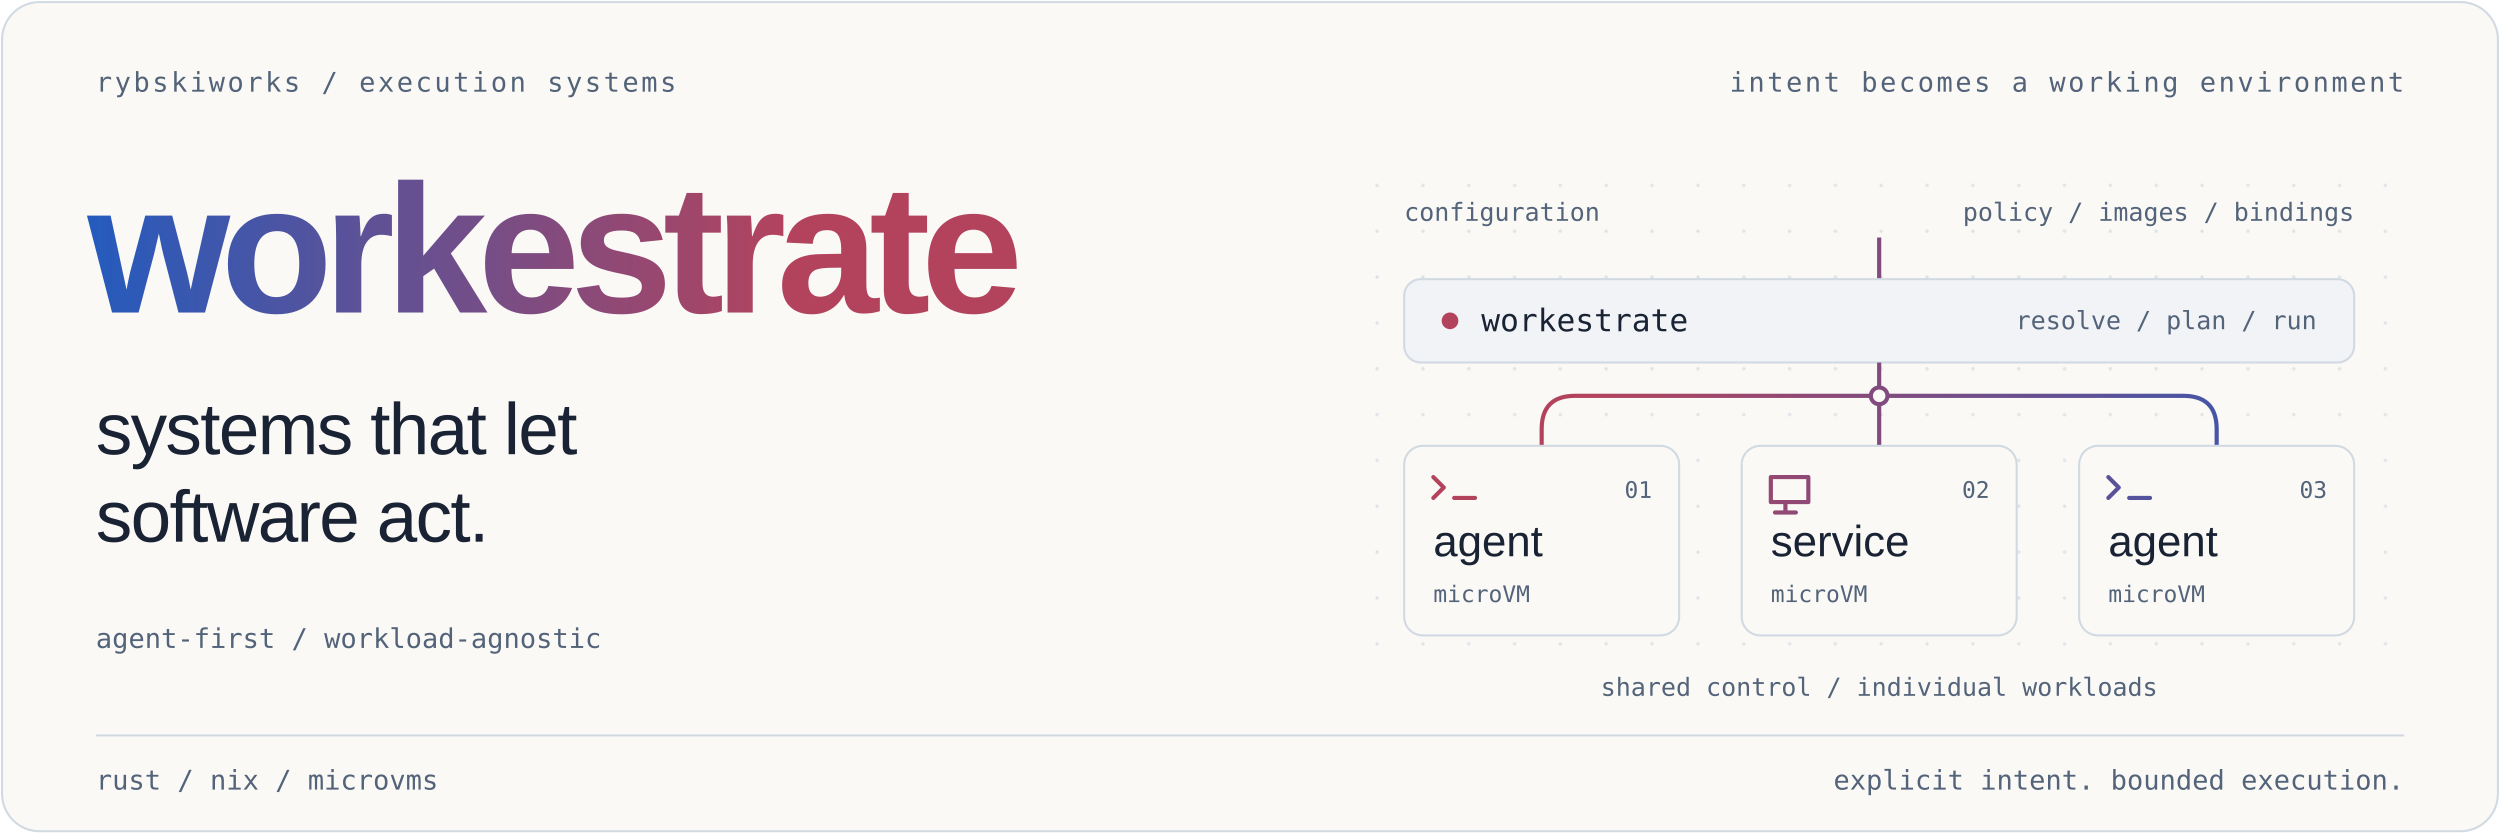
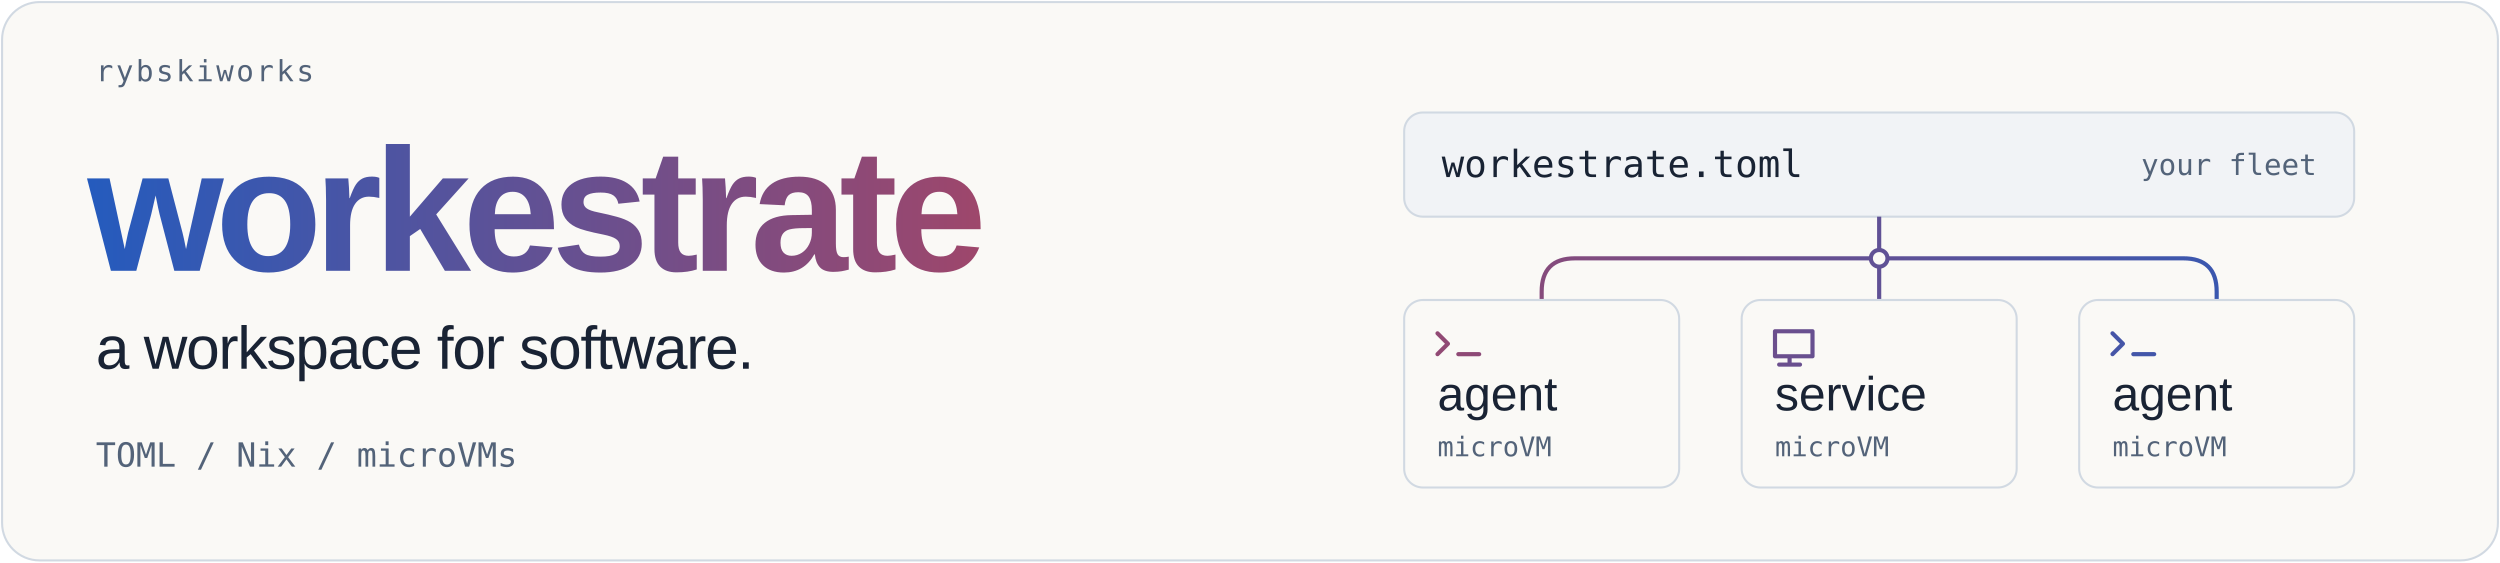
- <svg xmlns="http://www.w3.org/2000/svg" width="1200" height="400" viewBox="0 0 1200 400" role="img" aria-labelledby="title desc">
+ <svg xmlns="http://www.w3.org/2000/svg" width="1200" height="270" viewBox="0 0 1200 270" role="img" aria-labelledby="title desc">
  <defs>
    <linearGradient id="ink" x1="44" y1="0" x2="1156" y2="0" gradientUnits="userSpaceOnUse">
      <stop stop-color="#255bbd" />
-       <stop offset=".3" stop-color="#b3435d" />
-       <stop offset=".65" stop-color="#b3435d" />
+       <stop offset=".45" stop-color="#b3435d" />
      <stop offset="1" stop-color="#255bbd" />
    </linearGradient>
-     <pattern id="dots" width="22" height="22" patternUnits="userSpaceOnUse">
-       <circle cx="1" cy="1" r=".8" fill="#c3cdd9" />
-     </pattern>
  </defs>
-   <rect x="1" y="1" width="1198" height="398" rx="18" fill="#faf9f6" stroke="#d1d9e2" />
-   <g font-family="ui-monospace, 'DejaVu Sans Mono', monospace" font-size="13" fill="#536379" letter-spacing="1.2">
-     <text x="46" y="44">rybskiworks / execution systems</text>
-     <text x="1154" y="44" text-anchor="end">intent becomes a working environment</text>
+   <rect x="1" y="1" width="1198" height="268" rx="18" fill="#faf9f6" stroke="#d1d9e2" />
+   <text x="46" y="39" font-family="ui-monospace, 'DejaVu Sans Mono', monospace" font-size="14" letter-spacing="1.2" fill="#536379">rybskiworks</text>
+   <g font-family="Arial, Helvetica, sans-serif">
+     <text x="42" y="130" font-size="84" font-weight="700" letter-spacing="-4" fill="url(#ink)">workestrate</text>
+     <text x="46" y="177" font-size="29" letter-spacing="-.6" fill="#192334">a workspace for software.</text>
  </g>
-   <g font-family="Arial, Helvetica, sans-serif">
-     <text x="42" y="150" font-size="88" font-weight="700" letter-spacing="-4.5" fill="url(#ink)">workestrate</text>
-     <text x="46" y="218" font-size="35" letter-spacing="-.8" fill="#192334">systems that let</text>
-     <text x="46" y="260" font-size="35" letter-spacing="-.8" fill="#192334">software act.</text>
+   <text x="46" y="224" font-family="ui-monospace, 'DejaVu Sans Mono', monospace" font-size="16" fill="#536379">TOML / Nix / microVMs</text>
+   <rect x="674" y="54" width="456" height="50" rx="9" fill="#f1f3f6" stroke="#d1d9e2" />
+   <g font-family="ui-monospace, 'DejaVu Sans Mono', monospace">
+     <text x="692" y="85" font-size="18" fill="#192334">workestrate.toml</text>
+     <text x="1112" y="84" text-anchor="end" font-size="14" fill="#536379">your fleet</text>
  </g>
-   <text x="46" y="311" font-family="ui-monospace, 'DejaVu Sans Mono', monospace" font-size="13" fill="#536379">agent-first / workload-agnostic</text>
-   <rect x="650" y="78" width="504" height="248" rx="12" fill="url(#dots)" opacity=".55" />
-   <g font-family="ui-monospace, 'DejaVu Sans Mono', monospace" font-size="12" fill="#536379">
-     <text x="674" y="106">configuration</text>
-     <text x="1130" y="106" text-anchor="end">policy / images / bindings</text>
-   </g>
-   <path d="M902 114V134" fill="none" stroke="url(#ink)" stroke-width="2" />
-   <rect x="674" y="134" width="456" height="40" rx="8" fill="#f1f3f6" stroke="#d1d9e2" />
-   <circle cx="696" cy="154" r="4" fill="url(#ink)" />
-   <text x="711" y="159" font-family="ui-monospace, 'DejaVu Sans Mono', monospace" font-size="15" fill="#192334">workestrate</text>
-   <text x="1112" y="158" text-anchor="end" font-family="ui-monospace, 'DejaVu Sans Mono', monospace" font-size="12" fill="#536379">resolve / plan / run</text>
-   <path d="M902 174V214M902 190H756Q740 190 740 206V214M902 190H1048Q1064 190 1064 206V214" fill="none" stroke="url(#ink)" stroke-width="2" />
-   <circle cx="902" cy="190" r="4" fill="#faf9f6" stroke="url(#ink)" stroke-width="2" />
+   <path d="M902 104V144M902 124H756Q740 124 740 140V144M902 124H1048Q1064 124 1064 140V144" fill="none" stroke="url(#ink)" stroke-width="2" />
+   <circle cx="902" cy="124" r="4" fill="#faf9f6" stroke="url(#ink)" stroke-width="2" />
  <g fill="#faf9f6" stroke="#d1d9e2">
-     <rect x="674" y="214" width="132" height="91" rx="9" />
-     <rect x="836" y="214" width="132" height="91" rx="9" />
-     <rect x="998" y="214" width="132" height="91" rx="9" />
+     <rect x="674" y="144" width="132" height="90" rx="9" />
+     <rect x="836" y="144" width="132" height="90" rx="9" />
+     <rect x="998" y="144" width="132" height="90" rx="9" />
  </g>
  <g fill="none" stroke="url(#ink)" stroke-width="2" stroke-linecap="round" stroke-linejoin="round">
-     <path d="M688 229l5 5-5 5m10 0h10M850 229h18v12h-18zM857 241v5m-5 0h10M1012 229l5 5-5 5m10 0h10" />
+     <path d="M690 160l5 5-5 5m10 0h10M852 159h18v12h-18zM859 171v4m-5 0h10M1014 160l5 5-5 5m10 0h10" />
  </g>
-   <g font-family="ui-monospace, 'DejaVu Sans Mono', monospace" font-size="11" fill="#536379" text-anchor="end">
-     <text x="793" y="239">01</text>
-     <text x="955" y="239">02</text>
-     <text x="1117" y="239">03</text>
+   <g font-family="Arial, Helvetica, sans-serif" font-size="23" fill="#192334">
+     <text x="690" y="197">agent</text>
+     <text x="852" y="197">service</text>
+     <text x="1014" y="197">agent</text>
  </g>
-   <g font-family="Arial, Helvetica, sans-serif" font-size="21" fill="#192334">
-     <text x="688" y="267">agent</text>
-     <text x="850" y="267">service</text>
-     <text x="1012" y="267">agent</text>
-   </g>
-   <g font-family="ui-monospace, 'DejaVu Sans Mono', monospace" font-size="11" fill="#536379">
-     <text x="688" y="289">microVM</text>
-     <text x="850" y="289">microVM</text>
-     <text x="1012" y="289">microVM</text>
-     <text x="902" y="334" text-anchor="middle" font-size="12">shared control / individual workloads</text>
-   </g>
-   <path d="M46 353H1154" stroke="#d1d9e2" />
  <g font-family="ui-monospace, 'DejaVu Sans Mono', monospace" font-size="13" fill="#536379">
-     <text x="46" y="379">rust / nix / microvms</text>
-     <text x="1154" y="379" text-anchor="end">explicit intent. bounded execution.</text>
+     <text x="690" y="219">microVM</text>
+     <text x="852" y="219">microVM</text>
+     <text x="1014" y="219">microVM</text>
  </g>
</svg>
